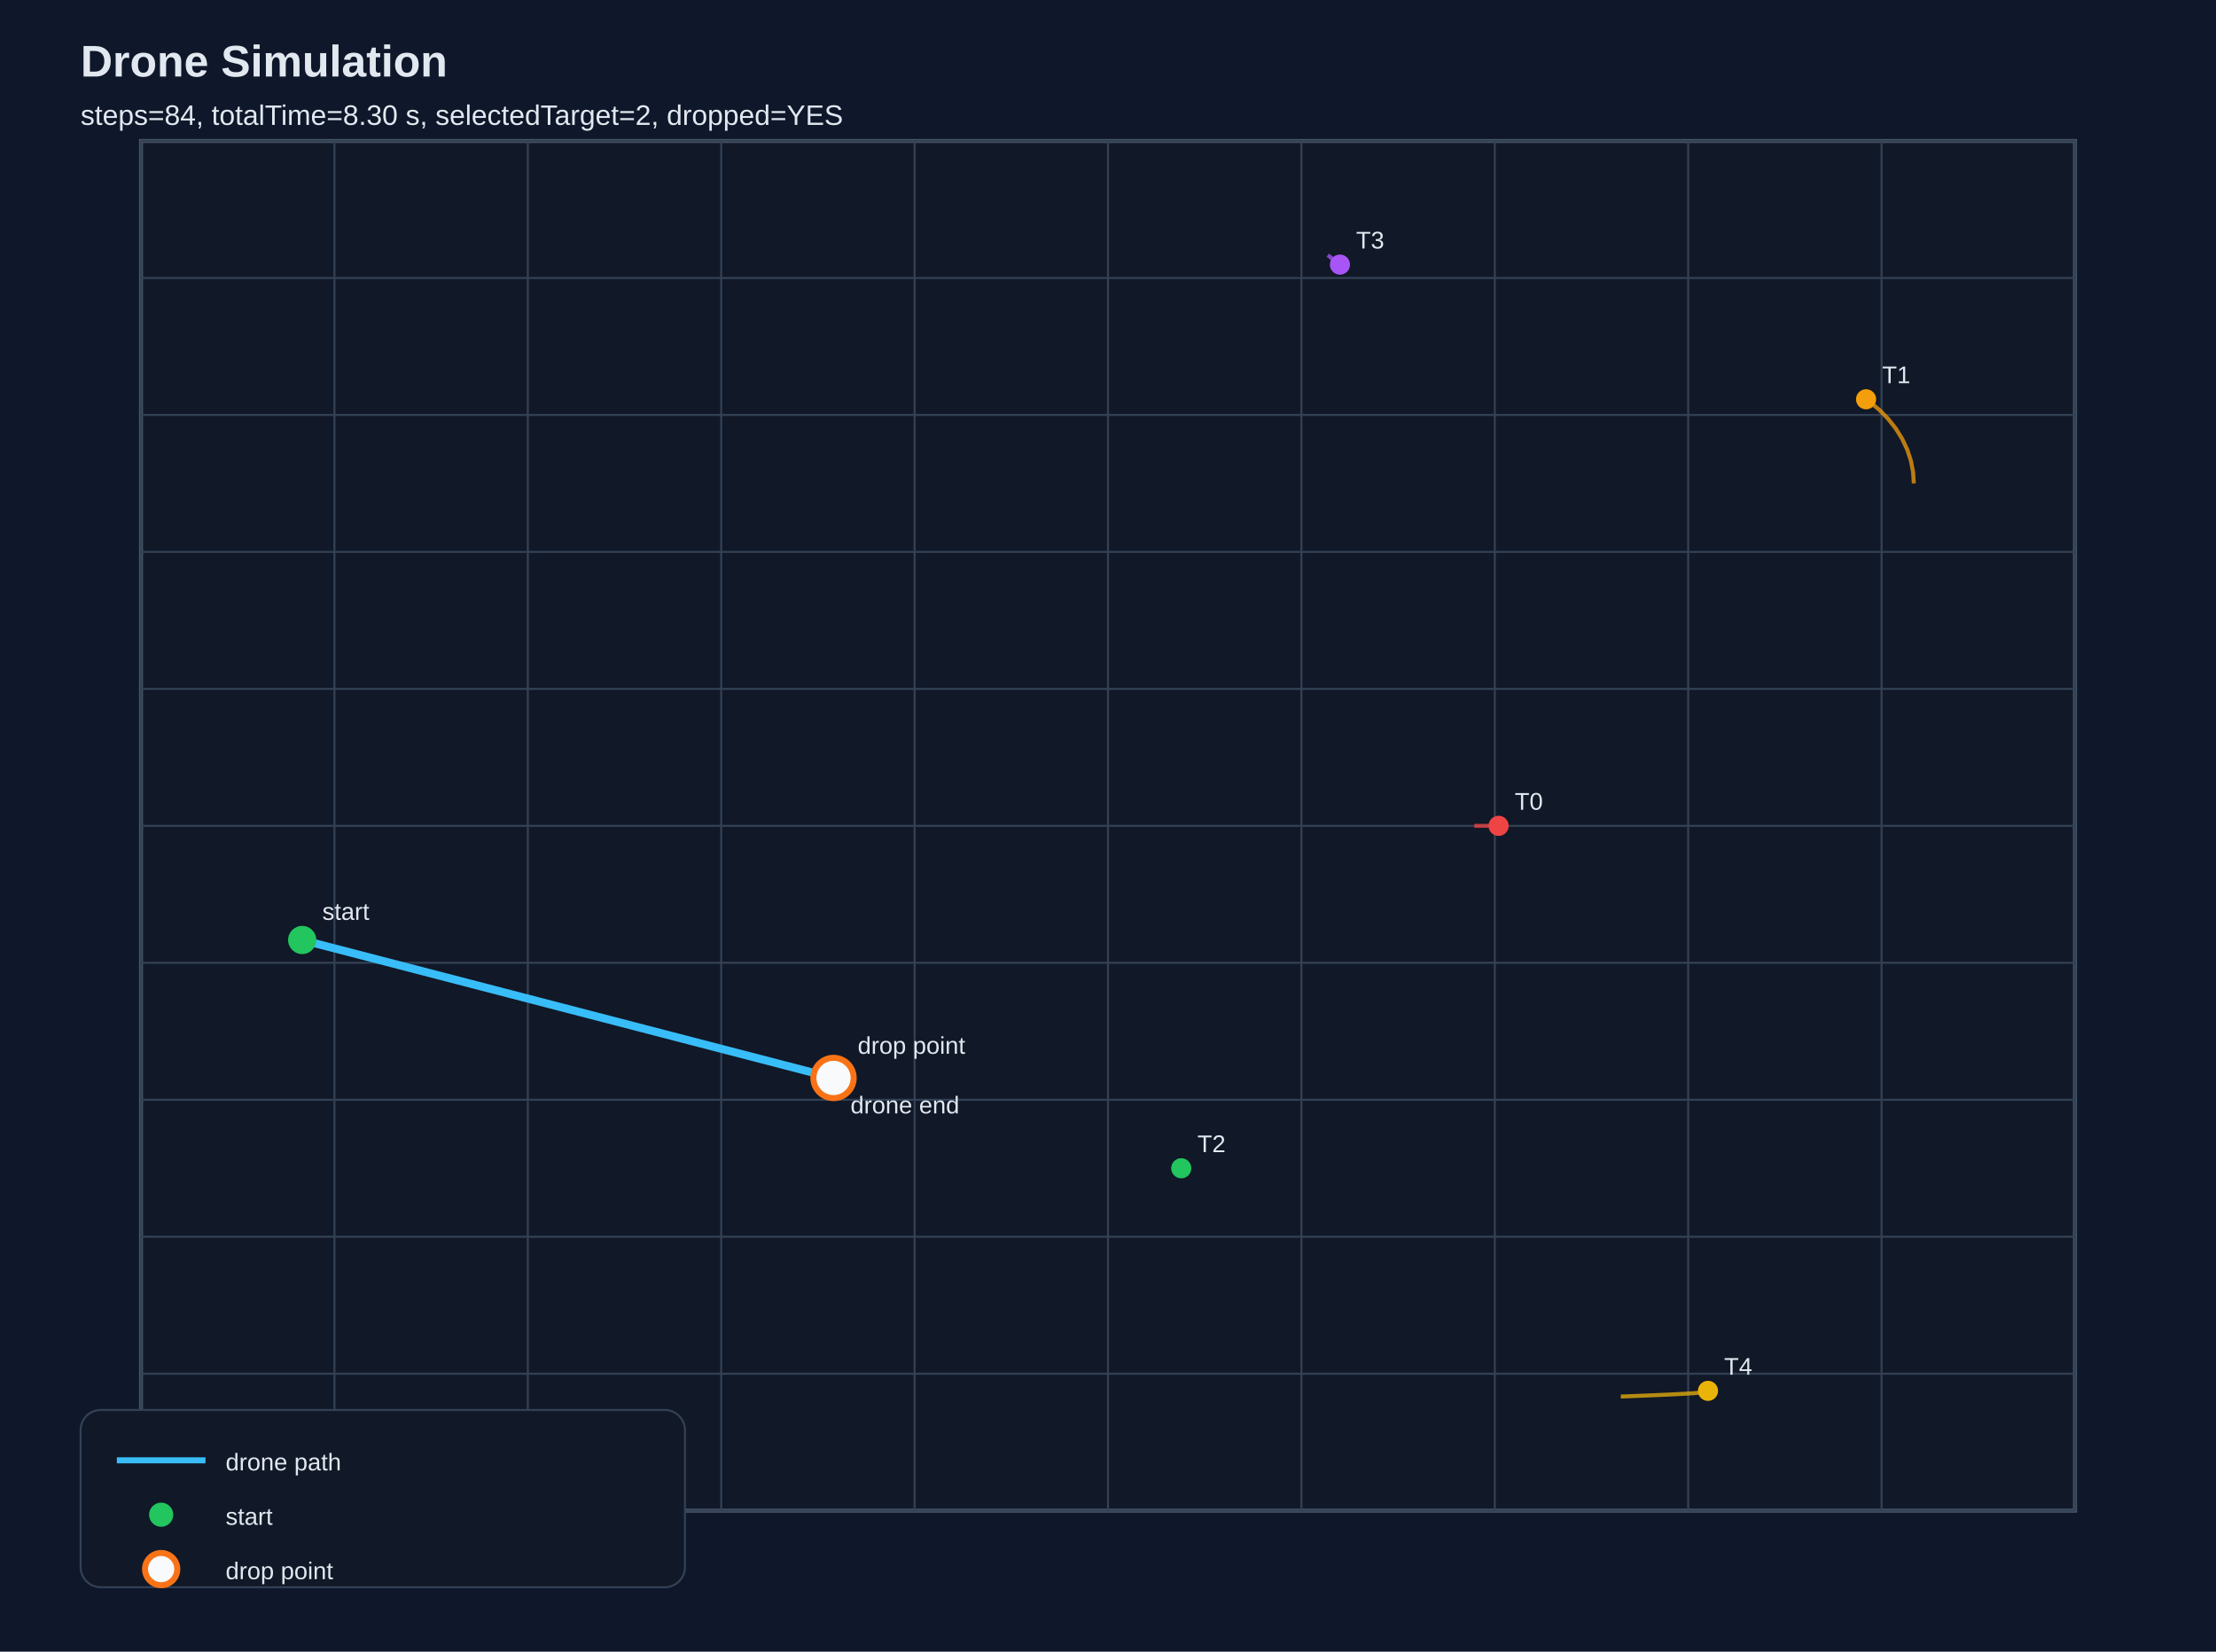
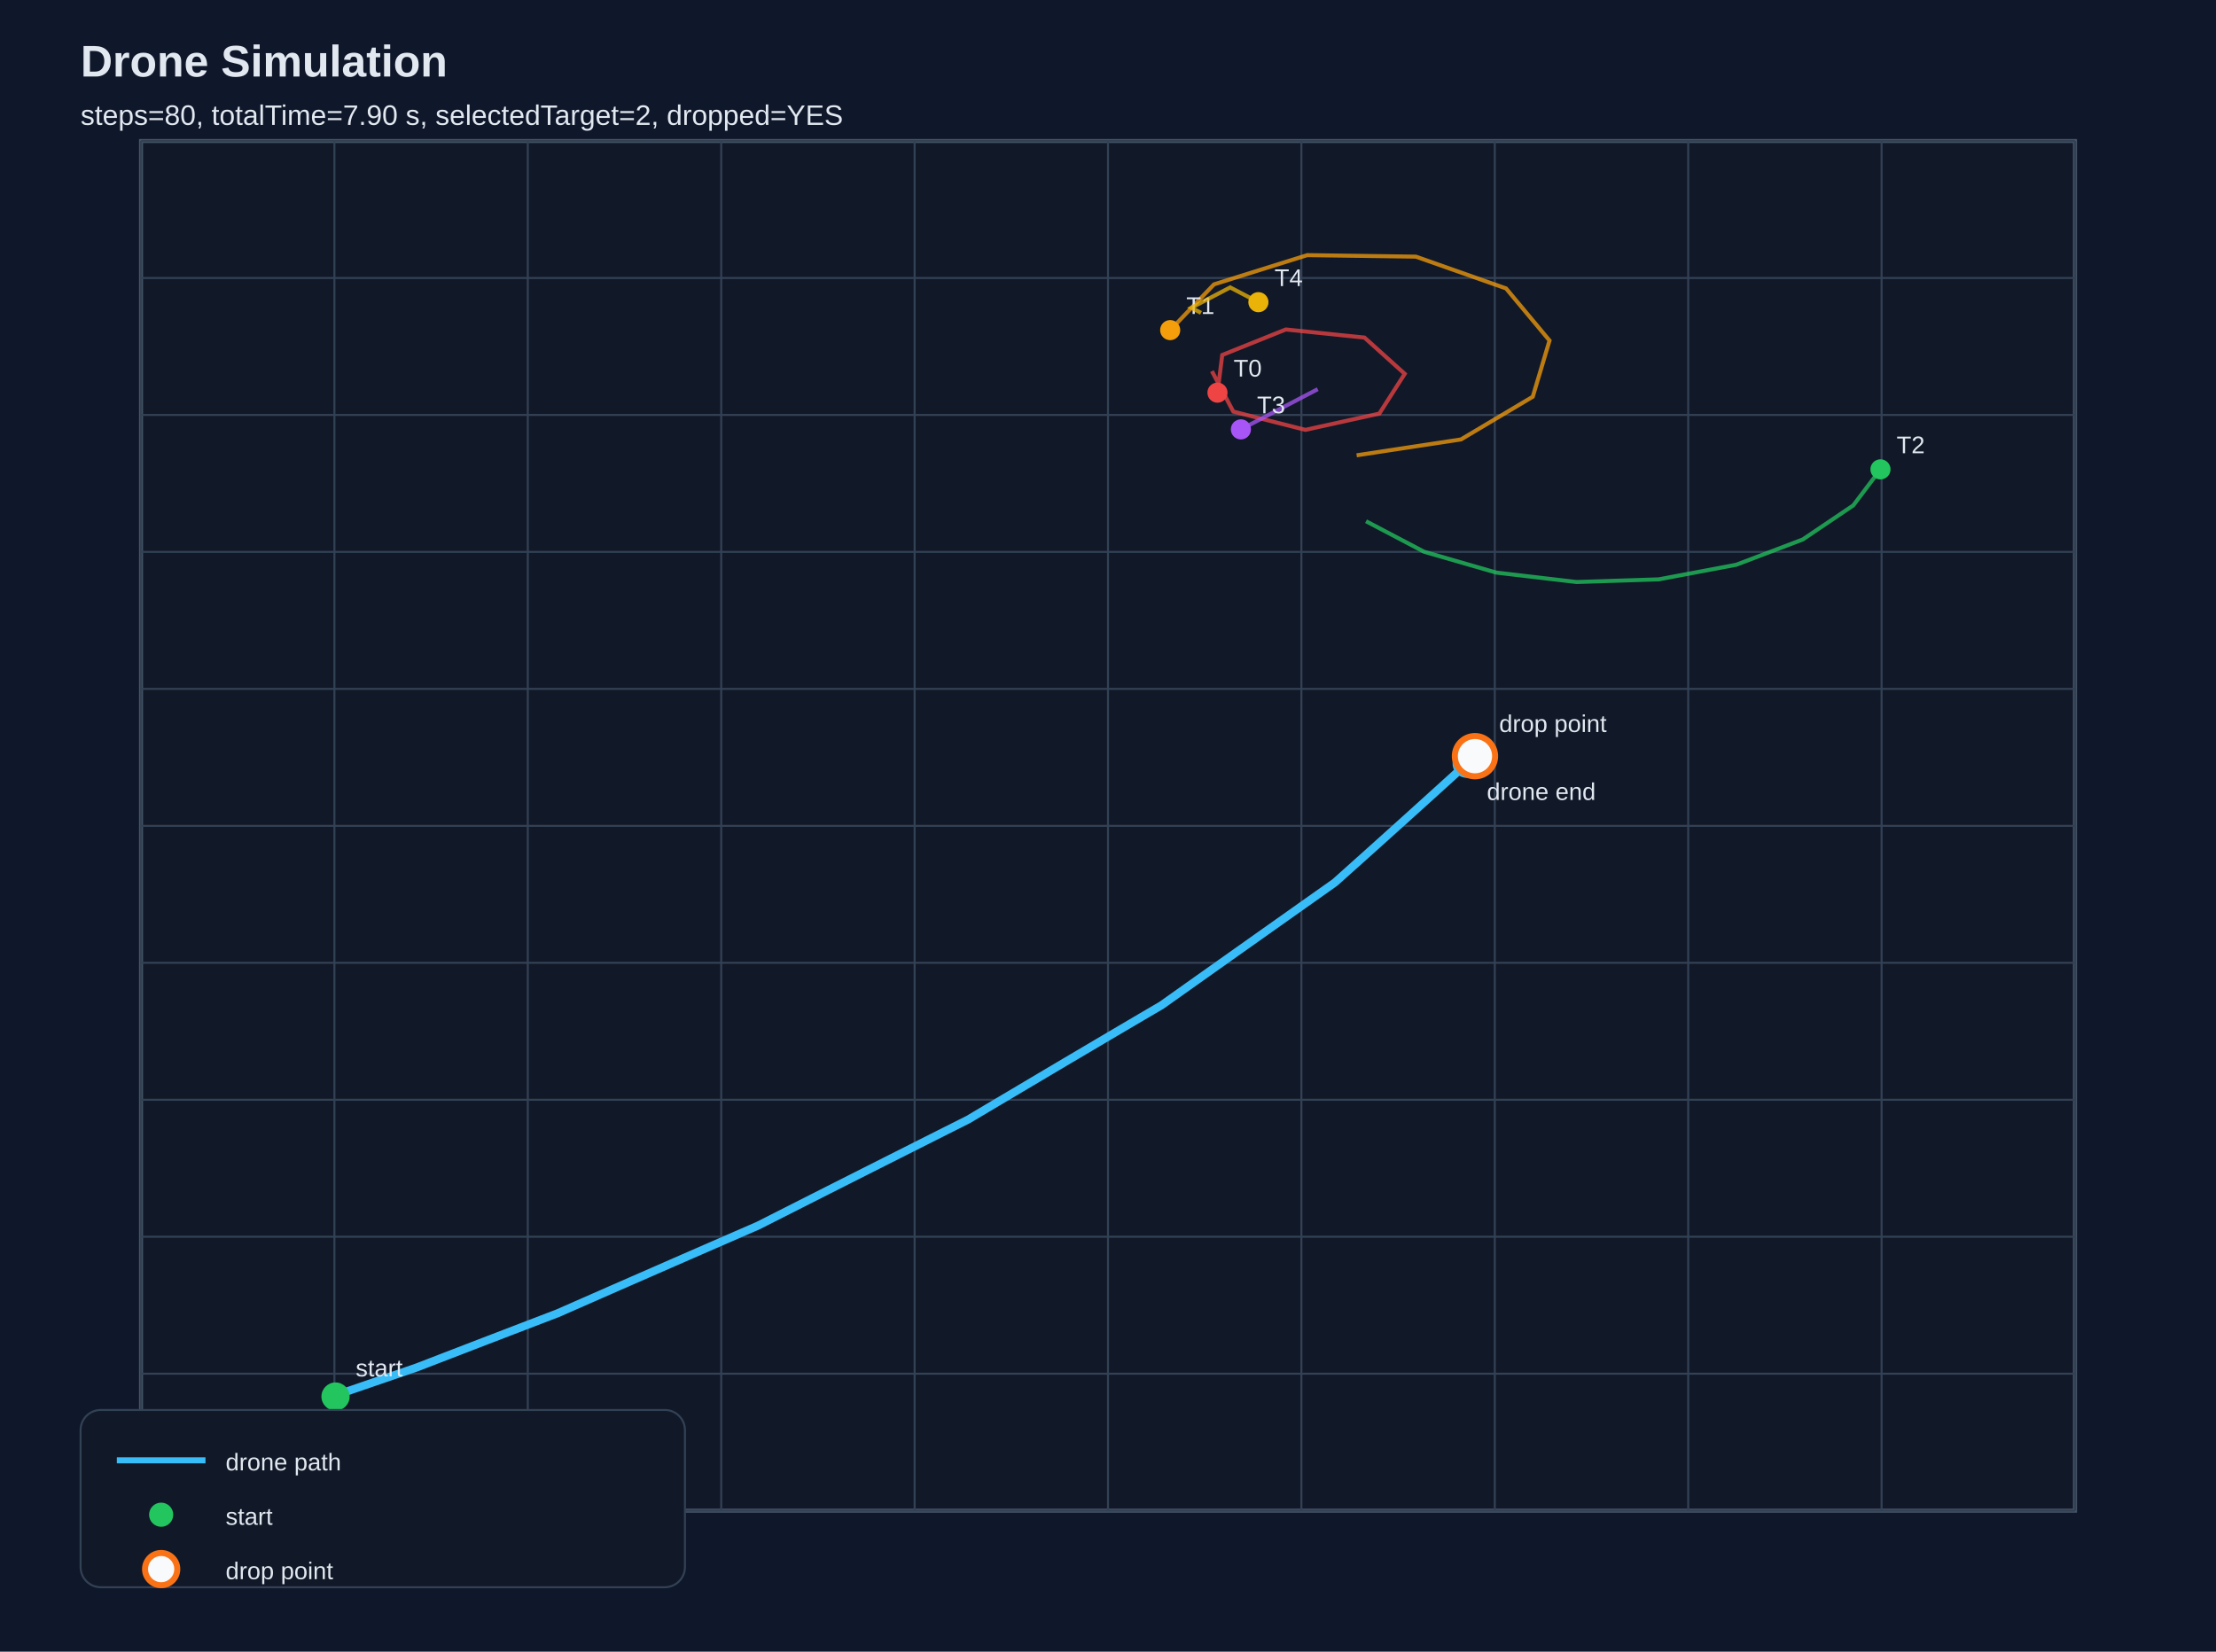
<svg xmlns="http://www.w3.org/2000/svg" width="1100" height="820" viewBox="0 0 1100 820">
  <rect width="100%" height="100%" fill="#0f172a" />
  <style>
text { fill: #e2e8f0; font-family: Arial, sans-serif; }
.title { font-size: 22px; font-weight: bold; }
.meta { font-size: 14px; }
.small { font-size: 12px; }
.grid { stroke: #334155; stroke-width: 1; }
.frame { fill: #111827; stroke: #475569; stroke-width: 2; }
.drone { fill: none; stroke: #38bdf8; stroke-width: 4; }
.drop { fill: #f8fafc; stroke: #f97316; stroke-width: 3; }
.start { fill: #22c55e; }
.end { fill: #38bdf8; }
.legend-line { stroke-width: 3; fill: none; }
</style>
  <text x="40" y="38" class="title">Drone Simulation</text>
-   <text x="40" y="62" class="meta">steps=84, totalTime=8.30 s, selectedTarget=2, dropped=YES</text>
+   <text x="40" y="62" class="meta">steps=80, totalTime=7.90 s, selectedTarget=2, dropped=YES</text>
  <rect x="70.00" y="70.00" width="960.00" height="680.00" class="frame" />
  <line x1="70.00" y1="70.00" x2="70.00" y2="750.00" class="grid" />
  <line x1="70.00" y1="70.00" x2="1030.00" y2="70.00" class="grid" />
  <line x1="166.00" y1="70.00" x2="166.00" y2="750.00" class="grid" />
  <line x1="70.00" y1="138.00" x2="1030.00" y2="138.00" class="grid" />
  <line x1="262.00" y1="70.00" x2="262.00" y2="750.00" class="grid" />
  <line x1="70.00" y1="206.00" x2="1030.00" y2="206.00" class="grid" />
  <line x1="358.00" y1="70.00" x2="358.00" y2="750.00" class="grid" />
  <line x1="70.00" y1="274.00" x2="1030.00" y2="274.00" class="grid" />
  <line x1="454.00" y1="70.00" x2="454.00" y2="750.00" class="grid" />
  <line x1="70.00" y1="342.00" x2="1030.00" y2="342.00" class="grid" />
  <line x1="550.00" y1="70.00" x2="550.00" y2="750.00" class="grid" />
  <line x1="70.00" y1="410.00" x2="1030.00" y2="410.00" class="grid" />
  <line x1="646.00" y1="70.00" x2="646.00" y2="750.00" class="grid" />
  <line x1="70.00" y1="478.00" x2="1030.00" y2="478.00" class="grid" />
  <line x1="742.00" y1="70.00" x2="742.00" y2="750.00" class="grid" />
  <line x1="70.00" y1="546.00" x2="1030.00" y2="546.00" class="grid" />
  <line x1="838.00" y1="70.00" x2="838.00" y2="750.00" class="grid" />
  <line x1="70.00" y1="614.00" x2="1030.00" y2="614.00" class="grid" />
  <line x1="934.00" y1="70.00" x2="934.00" y2="750.00" class="grid" />
  <line x1="70.00" y1="682.00" x2="1030.00" y2="682.00" class="grid" />
  <line x1="1030.00" y1="70.00" x2="1030.00" y2="750.00" class="grid" />
  <line x1="70.00" y1="750.00" x2="1030.00" y2="750.00" class="grid" />
-   <path d="M 731.82 410.00 L 731.96 410.00 L 732.11 410.00 L 732.25 410.00 L 732.40 410.00 L 732.55 410.00 L 732.69 410.00 L 732.84 410.00 L 732.98 410.00 L 733.13 410.00 L 733.27 410.00 L 733.42 410.00 L 733.56 410.00 L 733.71 410.00 L 733.85 410.00 L 734.00 410.00 L 734.15 410.00 L 734.29 410.00 L 734.44 410.00 L 734.58 410.00 L 734.73 410.00 L 734.87 410.00 L 735.02 410.00 L 735.16 410.00 L 735.31 410.00 L 735.45 410.00 L 735.60 410.00 L 735.75 410.00 L 735.89 410.00 L 736.04 410.00 L 736.18 410.00 L 736.33 410.00 L 736.47 410.00 L 736.62 410.00 L 736.76 410.00 L 736.91 410.00 L 737.05 410.00 L 737.20 410.00 L 737.35 410.00 L 737.49 410.00 L 737.64 410.00 L 737.78 410.00 L 737.93 410.00 L 738.07 410.00 L 738.22 410.00 L 738.36 410.00 L 738.51 410.00 L 738.65 410.00 L 738.80 410.00 L 738.95 410.00 L 739.09 410.00 L 739.24 410.00 L 739.38 410.00 L 739.53 410.00 L 739.67 410.00 L 739.82 410.00 L 739.96 410.00 L 740.11 410.00 L 740.25 410.00 L 740.40 410.00 L 740.55 410.00 L 740.69 410.00 L 740.84 410.00 L 740.98 410.00 L 741.13 410.00 L 741.27 410.00 L 741.42 410.00 L 741.56 410.00 L 741.71 410.00 L 741.85 410.00 L 742.00 410.00 L 742.15 410.00 L 742.29 410.00 L 742.44 410.00 L 742.58 410.00 L 742.73 410.00 L 742.87 410.00 L 743.02 410.00 L 743.16 410.00 L 743.31 410.00 L 743.45 410.00 L 743.60 410.00 L 743.75 410.00 L 743.89 410.00 " fill="none" stroke="#ef4444" stroke-width="2" stroke-opacity="0.75" />
-   <circle cx="743.89" cy="410.00" r="5" fill="#ef4444" />
-   <text x="751.89" y="402.00" class="small">T0</text>
-   <path d="M 950.00 240.00 L 949.96 239.43 L 949.93 238.87 L 949.89 238.30 L 949.85 237.74 L 949.82 237.17 L 949.78 236.61 L 949.75 236.04 L 949.71 235.47 L 949.67 234.91 L 949.64 234.34 L 949.53 233.78 L 949.42 233.22 L 949.31 232.66 L 949.20 232.10 L 949.09 231.54 L 948.98 230.98 L 948.88 230.42 L 948.77 229.86 L 948.66 229.30 L 948.55 228.74 L 948.37 228.19 L 948.19 227.64 L 948.01 227.10 L 947.83 226.55 L 947.65 226.00 L 947.47 225.45 L 947.29 224.90 L 947.11 224.35 L 946.93 223.80 L 946.75 223.25 L 946.50 222.72 L 946.25 222.19 L 946.00 221.66 L 945.75 221.13 L 945.51 220.59 L 945.26 220.06 L 945.01 219.53 L 944.76 219.00 L 944.51 218.46 L 944.26 217.93 L 943.94 217.42 L 943.63 216.91 L 943.31 216.40 L 942.99 215.89 L 942.68 215.38 L 942.36 214.87 L 942.05 214.36 L 941.73 213.85 L 941.41 213.34 L 941.10 212.83 L 940.72 212.35 L 940.34 211.87 L 939.96 211.38 L 939.58 210.90 L 939.20 210.42 L 938.82 209.94 L 938.44 209.45 L 938.06 208.97 L 937.68 208.49 L 937.30 208.00 L 936.86 207.55 L 936.42 207.10 L 935.98 206.65 L 935.54 206.20 L 935.10 205.75 L 934.66 205.30 L 934.22 204.85 L 933.78 204.40 L 933.34 203.95 L 932.90 203.49 L 932.40 203.08 L 931.91 202.67 L 931.41 202.25 L 930.92 201.84 L 930.42 201.42 L 929.92 201.01 L 929.43 200.59 L 928.93 200.18 L 928.44 199.76 L 927.94 199.35 L 927.40 198.98 L 926.85 198.60 L 926.30 198.23 " fill="none" stroke="#f59e0b" stroke-width="2" stroke-opacity="0.75" />
-   <circle cx="926.30" cy="198.23" r="5" fill="#f59e0b" />
-   <text x="934.30" y="190.23" class="small">T1</text>
-   <path d="M 586.36 580.00 L 586.36 580.00 L 586.36 580.00 L 586.36 580.00 L 586.36 580.00 L 586.36 580.00 L 586.36 580.00 L 586.36 580.00 L 586.36 580.00 L 586.36 580.00 L 586.36 580.00 L 586.36 580.00 L 586.36 580.00 L 586.36 580.00 L 586.36 580.00 L 586.36 580.00 L 586.36 580.00 L 586.36 580.00 L 586.36 580.00 L 586.36 580.00 L 586.36 580.00 L 586.36 580.00 L 586.36 580.00 L 586.36 580.00 L 586.36 580.00 L 586.36 580.00 L 586.36 580.00 L 586.36 580.00 L 586.36 580.00 L 586.36 580.00 L 586.36 580.00 L 586.36 580.00 L 586.36 580.00 L 586.36 580.00 L 586.36 580.00 L 586.36 580.00 L 586.36 580.00 L 586.36 580.00 L 586.36 580.00 L 586.36 580.00 L 586.36 580.00 L 586.36 580.00 L 586.36 580.00 L 586.36 580.00 L 586.36 580.00 L 586.36 580.00 L 586.36 580.00 L 586.36 580.00 L 586.36 580.00 L 586.36 580.00 L 586.36 580.00 L 586.36 580.00 L 586.36 580.00 L 586.36 580.00 L 586.36 580.00 L 586.36 580.00 L 586.36 580.00 L 586.36 580.00 L 586.36 580.00 L 586.36 580.00 L 586.36 580.00 L 586.36 580.00 L 586.36 580.00 L 586.36 580.00 L 586.36 580.00 L 586.36 580.00 L 586.36 580.00 L 586.36 580.00 L 586.36 580.00 L 586.36 580.00 L 586.36 580.00 L 586.36 580.00 L 586.36 580.00 L 586.36 580.00 L 586.36 580.00 L 586.36 580.00 L 586.36 580.00 L 586.36 580.00 L 586.36 580.00 L 586.36 580.00 L 586.36 580.00 L 586.36 580.00 L 586.36 580.00 L 586.36 580.00 " fill="none" stroke="#22c55e" stroke-width="2" stroke-opacity="0.75" />
-   <circle cx="586.36" cy="580.00" r="5" fill="#22c55e" />
-   <text x="594.36" y="572.00" class="small">T2</text>
-   <path d="M 659.09 126.67 L 659.16 126.72 L 659.24 126.78 L 659.31 126.84 L 659.38 126.89 L 659.45 126.95 L 659.53 127.01 L 659.60 127.06 L 659.67 127.12 L 659.75 127.18 L 659.82 127.23 L 659.89 127.29 L 659.96 127.35 L 660.04 127.40 L 660.11 127.46 L 660.18 127.52 L 660.25 127.57 L 660.33 127.63 L 660.40 127.69 L 660.47 127.74 L 660.55 127.80 L 660.62 127.86 L 660.69 127.91 L 660.76 127.97 L 660.84 128.03 L 660.91 128.08 L 660.98 128.14 L 661.05 128.20 L 661.13 128.25 L 661.20 128.31 L 661.27 128.37 L 661.35 128.42 L 661.42 128.48 L 661.49 128.54 L 661.56 128.59 L 661.64 128.65 L 661.71 128.71 L 661.78 128.76 L 661.85 128.82 L 661.93 128.88 L 662.00 128.93 L 662.07 128.99 L 662.15 129.05 L 662.22 129.10 L 662.29 129.16 L 662.36 129.22 L 662.44 129.27 L 662.51 129.33 L 662.58 129.39 L 662.65 129.44 L 662.73 129.50 L 662.80 129.56 L 662.87 129.61 L 662.95 129.67 L 663.02 129.73 L 663.09 129.78 L 663.16 129.84 L 663.24 129.90 L 663.31 129.95 L 663.38 130.01 L 663.45 130.07 L 663.53 130.12 L 663.60 130.18 L 663.67 130.24 L 663.75 130.29 L 663.82 130.35 L 663.89 130.41 L 663.96 130.46 L 664.04 130.52 L 664.11 130.58 L 664.18 130.63 L 664.25 130.69 L 664.33 130.75 L 664.40 130.80 L 664.47 130.86 L 664.55 130.92 L 664.62 130.97 L 664.69 131.03 L 664.76 131.09 L 664.84 131.14 L 664.91 131.20 L 664.98 131.26 L 665.05 131.31 L 665.13 131.37 " fill="none" stroke="#a855f7" stroke-width="2" stroke-opacity="0.75" />
-   <circle cx="665.13" cy="131.37" r="5" fill="#a855f7" />
-   <text x="673.13" y="123.37" class="small">T3</text>
-   <path d="M 804.55 693.33 L 805.41 693.30 L 806.28 693.27 L 807.15 693.23 L 808.01 693.20 L 808.88 693.16 L 809.75 693.13 L 810.61 693.10 L 811.48 693.06 L 812.35 693.03 L 813.21 692.99 L 814.05 692.96 L 814.88 692.93 L 815.71 692.89 L 816.54 692.86 L 817.38 692.82 L 818.21 692.79 L 819.04 692.76 L 819.87 692.72 L 820.71 692.69 L 821.54 692.65 L 822.30 692.62 L 823.07 692.59 L 823.83 692.55 L 824.60 692.52 L 825.36 692.48 L 826.13 692.45 L 826.89 692.42 L 827.65 692.38 L 828.42 692.35 L 829.18 692.31 L 829.85 692.28 L 830.52 692.25 L 831.18 692.21 L 831.85 692.18 L 832.52 692.14 L 833.18 692.11 L 833.85 692.08 L 834.52 692.04 L 835.18 692.01 L 835.85 691.97 L 836.39 691.94 L 836.93 691.91 L 837.47 691.87 L 838.01 691.84 L 838.56 691.80 L 839.10 691.77 L 839.64 691.74 L 840.18 691.70 L 840.72 691.67 L 841.26 691.63 L 841.66 691.60 L 842.05 691.57 L 842.45 691.53 L 842.84 691.50 L 843.24 691.46 L 843.64 691.43 L 844.03 691.40 L 844.43 691.36 L 844.82 691.33 L 845.22 691.29 L 845.45 691.26 L 845.68 691.23 L 845.92 691.19 L 846.15 691.16 L 846.38 691.12 L 846.61 691.09 L 846.85 691.06 L 847.08 691.02 L 847.31 690.99 L 847.55 690.95 L 847.61 690.92 L 847.67 690.89 L 847.73 690.85 L 847.79 690.82 L 847.85 690.78 L 847.92 690.75 L 847.98 690.72 L 848.04 690.68 L 848.10 690.65 L 848.16 690.61 L 848.05 690.58 L 847.94 690.55 L 847.83 690.51 " fill="none" stroke="#eab308" stroke-width="2" stroke-opacity="0.75" />
-   <circle cx="847.83" cy="690.51" r="5" fill="#eab308" />
-   <text x="855.83" y="682.51" class="small">T4</text>
-   <path d="M 150.00 466.67 L 150.00 466.67 L 150.00 466.67 L 150.00 466.67 L 150.06 466.68 L 150.25 466.73 L 150.56 466.81 L 150.99 466.92 L 151.55 467.07 L 152.24 467.25 L 153.04 467.46 L 153.97 467.70 L 155.03 467.97 L 156.21 468.28 L 157.51 468.62 L 158.94 468.99 L 160.49 469.39 L 162.17 469.83 L 163.97 470.30 L 165.90 470.80 L 167.95 471.33 L 170.12 471.89 L 172.42 472.49 L 174.84 473.12 L 177.38 473.78 L 180.05 474.47 L 182.85 475.20 L 185.77 475.96 L 188.81 476.75 L 191.98 477.57 L 195.27 478.42 L 198.68 479.31 L 202.22 480.23 L 205.89 481.18 L 209.67 482.17 L 213.59 483.18 L 217.62 484.23 L 221.75 485.30 L 225.89 486.38 L 230.03 487.45 L 234.17 488.53 L 238.31 489.60 L 242.45 490.68 L 246.59 491.75 L 250.73 492.83 L 254.87 493.90 L 259.01 494.98 L 263.15 496.05 L 267.29 497.13 L 271.43 498.21 L 275.57 499.28 L 279.71 500.36 L 283.85 501.43 L 287.99 502.51 L 292.13 503.58 L 296.27 504.66 L 300.41 505.73 L 304.55 506.81 L 308.69 507.88 L 312.83 508.96 L 316.97 510.03 L 321.11 511.11 L 325.25 512.18 L 329.39 513.26 L 333.53 514.33 L 337.67 515.41 L 341.81 516.48 L 345.95 517.56 L 350.09 518.63 L 354.23 519.71 L 358.37 520.78 L 362.51 521.86 L 366.64 522.93 L 370.78 524.01 L 374.92 525.08 L 379.06 526.16 L 383.20 527.23 L 387.34 528.31 L 391.48 529.39 L 395.62 530.46 L 399.76 531.54 L 403.90 532.61 L 408.04 533.69 L 412.18 534.76 " class="drone" />
-   <circle cx="150.00" cy="466.67" r="7" class="start" />
-   <text x="160.00" y="456.67" class="small">start</text>
-   <circle cx="412.18" cy="534.76" r="7" class="end" />
-   <text x="422.18" y="552.76" class="small">drone end</text>
-   <circle cx="413.76" cy="535.17" r="10" class="drop" />
-   <text x="425.76" y="523.17" class="small">drop point</text>
+   <path d="M 601.58 184.26 L 602.65 186.27 L 603.71 188.28 L 604.77 190.28 L 605.83 192.29 L 606.89 194.30 L 607.95 196.30 L 609.01 198.31 L 610.07 200.32 L 611.13 202.32 L 612.19 204.33 L 615.77 205.24 L 619.35 206.14 L 622.93 207.05 L 626.52 207.96 L 630.10 208.87 L 633.68 209.78 L 637.26 210.68 L 640.84 211.59 L 644.42 212.50 L 648.00 213.41 L 651.67 212.60 L 655.33 211.79 L 659.00 210.99 L 662.67 210.18 L 666.34 209.37 L 670.00 208.56 L 673.67 207.76 L 677.34 206.95 L 681.01 206.14 L 684.67 205.34 L 685.94 203.36 L 687.20 201.39 L 688.46 199.41 L 689.73 197.44 L 690.99 195.46 L 692.25 193.49 L 693.51 191.52 L 694.78 189.54 L 696.04 187.57 L 697.30 185.59 L 695.30 183.79 L 693.30 181.99 L 691.30 180.19 L 689.31 178.39 L 687.31 176.59 L 685.31 174.79 L 683.31 172.99 L 681.31 171.19 L 679.31 169.39 L 677.31 167.59 L 673.40 167.19 L 669.50 166.79 L 665.60 166.39 L 661.69 165.98 L 657.79 165.58 L 653.89 165.18 L 649.98 164.77 L 646.08 164.37 L 642.17 163.97 L 638.27 163.57 L 635.12 164.83 L 631.96 166.10 L 628.80 167.37 L 625.65 168.64 L 622.49 169.91 L 619.34 171.17 L 616.18 172.44 L 613.02 173.71 L 609.87 174.98 L 606.71 176.25 L 606.45 178.32 L 606.19 180.40 L 605.92 182.48 L 605.66 184.56 L 605.39 186.63 L 605.13 188.71 L 604.87 190.79 L 604.60 192.86 L 604.34 194.94 " fill="none" stroke="#ef4444" stroke-width="2" stroke-opacity="0.75" />
+   <circle cx="604.34" cy="194.94" r="5" fill="#ef4444" />
+   <text x="612.34" y="186.94" class="small">T0</text>
+   <path d="M 673.42 226.05 L 678.60 225.26 L 683.78 224.47 L 688.96 223.68 L 694.14 222.89 L 699.32 222.10 L 704.50 221.31 L 709.68 220.53 L 714.86 219.74 L 720.04 218.95 L 725.22 218.16 L 728.78 216.04 L 732.35 213.92 L 735.91 211.80 L 739.47 209.68 L 743.03 207.56 L 746.60 205.44 L 750.16 203.32 L 753.72 201.20 L 757.28 199.08 L 760.85 196.96 L 761.68 194.17 L 762.51 191.38 L 763.34 188.59 L 764.18 185.80 L 765.01 183.01 L 765.84 180.22 L 766.67 177.43 L 767.50 174.64 L 768.34 171.85 L 769.17 169.07 L 767.01 166.48 L 764.85 163.89 L 762.70 161.30 L 760.54 158.72 L 758.38 156.13 L 756.22 153.54 L 754.06 150.95 L 751.90 148.37 L 749.75 145.78 L 747.59 143.19 L 743.11 141.61 L 738.64 140.04 L 734.17 138.46 L 729.69 136.88 L 725.22 135.30 L 720.74 133.73 L 716.27 132.15 L 711.79 130.57 L 707.32 128.99 L 702.84 127.42 L 697.45 127.34 L 692.06 127.27 L 686.66 127.19 L 681.27 127.12 L 675.88 127.04 L 670.48 126.97 L 665.09 126.89 L 659.70 126.82 L 654.30 126.74 L 648.91 126.67 L 644.28 128.12 L 639.65 129.57 L 635.03 131.02 L 630.40 132.47 L 625.77 133.92 L 621.14 135.37 L 616.51 136.82 L 611.89 138.27 L 607.26 139.73 L 602.63 141.18 L 600.21 143.70 L 597.79 146.22 L 595.38 148.75 L 592.96 151.27 L 590.54 153.80 L 588.12 156.32 L 585.71 158.84 L 583.29 161.37 L 580.87 163.89 " fill="none" stroke="#f59e0b" stroke-width="2" stroke-opacity="0.75" />
+   <circle cx="580.87" cy="163.89" r="5" fill="#f59e0b" />
+   <text x="588.87" y="155.89" class="small">T1</text>
+   <path d="M 678.08 258.77 L 680.96 260.28 L 683.84 261.80 L 686.73 263.31 L 689.61 264.83 L 692.50 266.35 L 695.38 267.86 L 698.26 269.38 L 701.15 270.89 L 704.03 272.41 L 706.91 273.92 L 710.49 274.96 L 714.07 275.99 L 717.65 277.02 L 721.23 278.06 L 724.81 279.09 L 728.38 280.13 L 731.96 281.16 L 735.54 282.19 L 739.12 283.23 L 742.70 284.26 L 746.69 284.73 L 750.67 285.20 L 754.66 285.67 L 758.65 286.14 L 762.64 286.61 L 766.62 287.08 L 770.61 287.55 L 774.60 288.01 L 778.59 288.48 L 782.57 288.95 L 786.65 288.82 L 790.73 288.69 L 794.81 288.56 L 798.89 288.42 L 802.97 288.29 L 807.05 288.16 L 811.13 288.03 L 815.21 287.89 L 819.29 287.76 L 823.37 287.63 L 827.22 286.91 L 831.06 286.18 L 834.91 285.46 L 838.76 284.74 L 842.60 284.01 L 846.45 283.29 L 850.30 282.57 L 854.14 281.84 L 857.99 281.12 L 861.83 280.39 L 865.14 279.14 L 868.45 277.88 L 871.75 276.62 L 875.06 275.37 L 878.37 274.11 L 881.68 272.85 L 884.98 271.60 L 888.29 270.34 L 891.60 269.08 L 894.90 267.82 L 897.41 266.13 L 899.91 264.44 L 902.41 262.75 L 904.92 261.06 L 907.42 259.37 L 909.93 257.68 L 912.43 255.99 L 914.93 254.30 L 917.44 252.61 L 919.94 250.92 L 921.44 248.93 L 922.94 246.94 L 924.45 244.95 L 925.95 242.96 L 927.45 240.97 L 928.95 238.98 L 930.45 236.99 L 931.95 235.01 L 933.45 233.02 " fill="none" stroke="#22c55e" stroke-width="2" stroke-opacity="0.75" />
+   <circle cx="933.45" cy="233.02" r="5" fill="#22c55e" />
+   <text x="941.45" y="225.02" class="small">T2</text>
+   <path d="M 654.11 193.21 L 653.62 193.46 L 653.14 193.72 L 652.66 193.97 L 652.18 194.22 L 651.69 194.47 L 651.21 194.73 L 650.73 194.98 L 650.25 195.23 L 649.76 195.48 L 649.28 195.74 L 648.80 195.99 L 648.31 196.24 L 647.83 196.49 L 647.35 196.75 L 646.87 197.00 L 646.38 197.25 L 645.90 197.50 L 645.42 197.76 L 644.94 198.01 L 644.45 198.26 L 643.97 198.52 L 643.49 198.77 L 643.00 199.02 L 642.52 199.27 L 642.04 199.53 L 641.56 199.78 L 641.07 200.03 L 640.59 200.28 L 640.11 200.54 L 639.62 200.79 L 639.14 201.04 L 638.66 201.29 L 638.18 201.55 L 637.69 201.80 L 637.21 202.05 L 636.73 202.30 L 636.25 202.56 L 635.76 202.81 L 635.28 203.06 L 634.80 203.31 L 634.31 203.57 L 633.83 203.82 L 633.35 204.07 L 632.87 204.32 L 632.38 204.58 L 631.90 204.83 L 631.42 205.08 L 630.94 205.33 L 630.45 205.59 L 629.97 205.84 L 629.49 206.09 L 629.00 206.35 L 628.52 206.60 L 628.04 206.85 L 627.56 207.10 L 627.07 207.36 L 626.59 207.61 L 626.11 207.86 L 625.63 208.11 L 625.14 208.37 L 624.66 208.62 L 624.18 208.87 L 623.69 209.12 L 623.21 209.38 L 622.73 209.63 L 622.25 209.88 L 621.76 210.13 L 621.28 210.39 L 620.80 210.64 L 620.32 210.89 L 619.83 211.14 L 619.35 211.40 L 618.87 211.65 L 618.38 211.90 L 617.90 212.15 L 617.42 212.41 L 616.94 212.66 L 616.45 212.91 L 615.97 213.17 " fill="none" stroke="#a855f7" stroke-width="2" stroke-opacity="0.75" />
+   <circle cx="615.97" cy="213.17" r="5" fill="#a855f7" />
+   <text x="623.97" y="205.17" class="small">T3</text>
+   <path d="M 596.18 155.32 L 595.70 155.07 L 595.21 154.82 L 594.73 154.56 L 594.25 154.31 L 593.77 154.06 L 593.28 153.81 L 592.80 153.55 L 592.32 153.30 L 591.83 153.05 L 591.35 152.80 L 591.83 152.54 L 592.32 152.29 L 592.80 152.04 L 593.28 151.79 L 593.77 151.53 L 594.25 151.28 L 594.73 151.03 L 595.21 150.78 L 595.70 150.52 L 596.18 150.27 L 596.66 150.02 L 597.14 149.77 L 597.63 149.51 L 598.11 149.26 L 598.59 149.01 L 599.08 148.76 L 599.56 148.50 L 600.04 148.25 L 600.52 148.00 L 601.01 147.75 L 601.49 147.49 L 601.97 147.24 L 602.45 146.99 L 602.94 146.73 L 603.42 146.48 L 603.90 146.23 L 604.39 145.98 L 604.87 145.72 L 605.35 145.47 L 605.83 145.22 L 606.32 144.97 L 606.80 144.71 L 607.28 144.46 L 607.76 144.21 L 608.25 143.96 L 608.73 143.70 L 609.21 143.45 L 609.70 143.20 L 610.18 142.95 L 610.66 142.69 L 611.14 142.95 L 611.63 143.20 L 612.11 143.45 L 612.59 143.70 L 613.07 143.96 L 613.56 144.21 L 614.04 144.46 L 614.52 144.71 L 615.01 144.97 L 615.49 145.22 L 615.97 145.47 L 616.45 145.72 L 616.94 145.98 L 617.42 146.23 L 617.90 146.48 L 618.38 146.73 L 618.87 146.99 L 619.35 147.24 L 619.83 147.49 L 620.32 147.75 L 620.80 148.00 L 621.28 148.25 L 621.76 148.50 L 622.25 148.76 L 622.73 149.01 L 623.21 149.26 L 623.69 149.51 L 624.18 149.77 L 624.66 150.02 " fill="none" stroke="#eab308" stroke-width="2" stroke-opacity="0.75" />
+   <circle cx="624.66" cy="150.02" r="5" fill="#eab308" />
+   <text x="632.66" y="142.02" class="small">T4</text>
+   <path d="M 166.55 693.33 L 166.55 693.33 L 166.55 693.33 L 166.55 693.33 L 166.55 693.33 L 166.55 693.33 L 166.71 693.26 L 167.18 693.02 L 167.98 692.64 L 169.10 692.10 L 170.53 691.40 L 172.50 690.70 L 174.86 689.88 L 177.58 688.95 L 180.67 687.89 L 184.12 686.70 L 187.93 685.39 L 192.11 683.96 L 196.65 682.40 L 201.56 680.72 L 206.83 678.91 L 212.25 676.82 L 218.02 674.59 L 224.14 672.23 L 230.61 669.74 L 237.43 667.11 L 244.61 664.35 L 252.14 661.46 L 260.02 658.43 L 268.25 655.27 L 276.84 651.98 L 285.32 648.25 L 294.14 644.38 L 303.29 640.36 L 312.79 636.20 L 322.62 631.90 L 332.78 627.45 L 343.29 622.86 L 354.13 618.13 L 365.24 613.29 L 376.37 608.44 L 386.77 603.17 L 397.17 597.90 L 407.58 592.63 L 418.00 587.36 L 428.42 582.10 L 438.84 576.84 L 449.27 571.58 L 459.70 566.32 L 470.13 561.07 L 480.58 555.82 L 490.15 550.13 L 499.73 544.45 L 509.31 538.77 L 518.89 533.08 L 528.47 527.40 L 538.07 521.73 L 547.67 516.06 L 557.29 510.39 L 566.92 504.73 L 576.56 499.08 L 585.16 492.98 L 593.76 486.88 L 602.36 480.79 L 610.97 474.69 L 619.57 468.60 L 628.18 462.50 L 636.79 456.41 L 645.40 450.32 L 654.01 444.23 L 662.63 438.13 L 669.94 431.59 L 677.25 425.05 L 684.54 418.50 L 691.82 411.95 L 699.09 405.40 L 706.35 398.84 L 713.60 392.28 L 720.83 385.72 L 728.05 379.15 " class="drone" />
+   <circle cx="166.55" cy="693.33" r="7" class="start" />
+   <text x="176.55" y="683.33" class="small">start</text>
+   <circle cx="728.05" cy="379.15" r="7" class="end" />
+   <text x="738.05" y="397.15" class="small">drone end</text>
+   <circle cx="732.16" cy="375.41" r="10" class="drop" />
+   <text x="744.16" y="363.41" class="small">drop point</text>
  <rect x="40" y="700" width="300" height="88" rx="10" fill="#111827" stroke="#334155" />
  <line x1="58" y1="725" x2="102" y2="725" class="legend-line" stroke="#38bdf8" />
  <text x="112" y="730" class="small">drone path</text>
  <circle cx="80" cy="752" r="6" class="start" />
  <text x="112" y="757" class="small">start</text>
  <circle cx="80" cy="779" r="8" class="drop" />
  <text x="112" y="784" class="small">drop point</text>
</svg>
